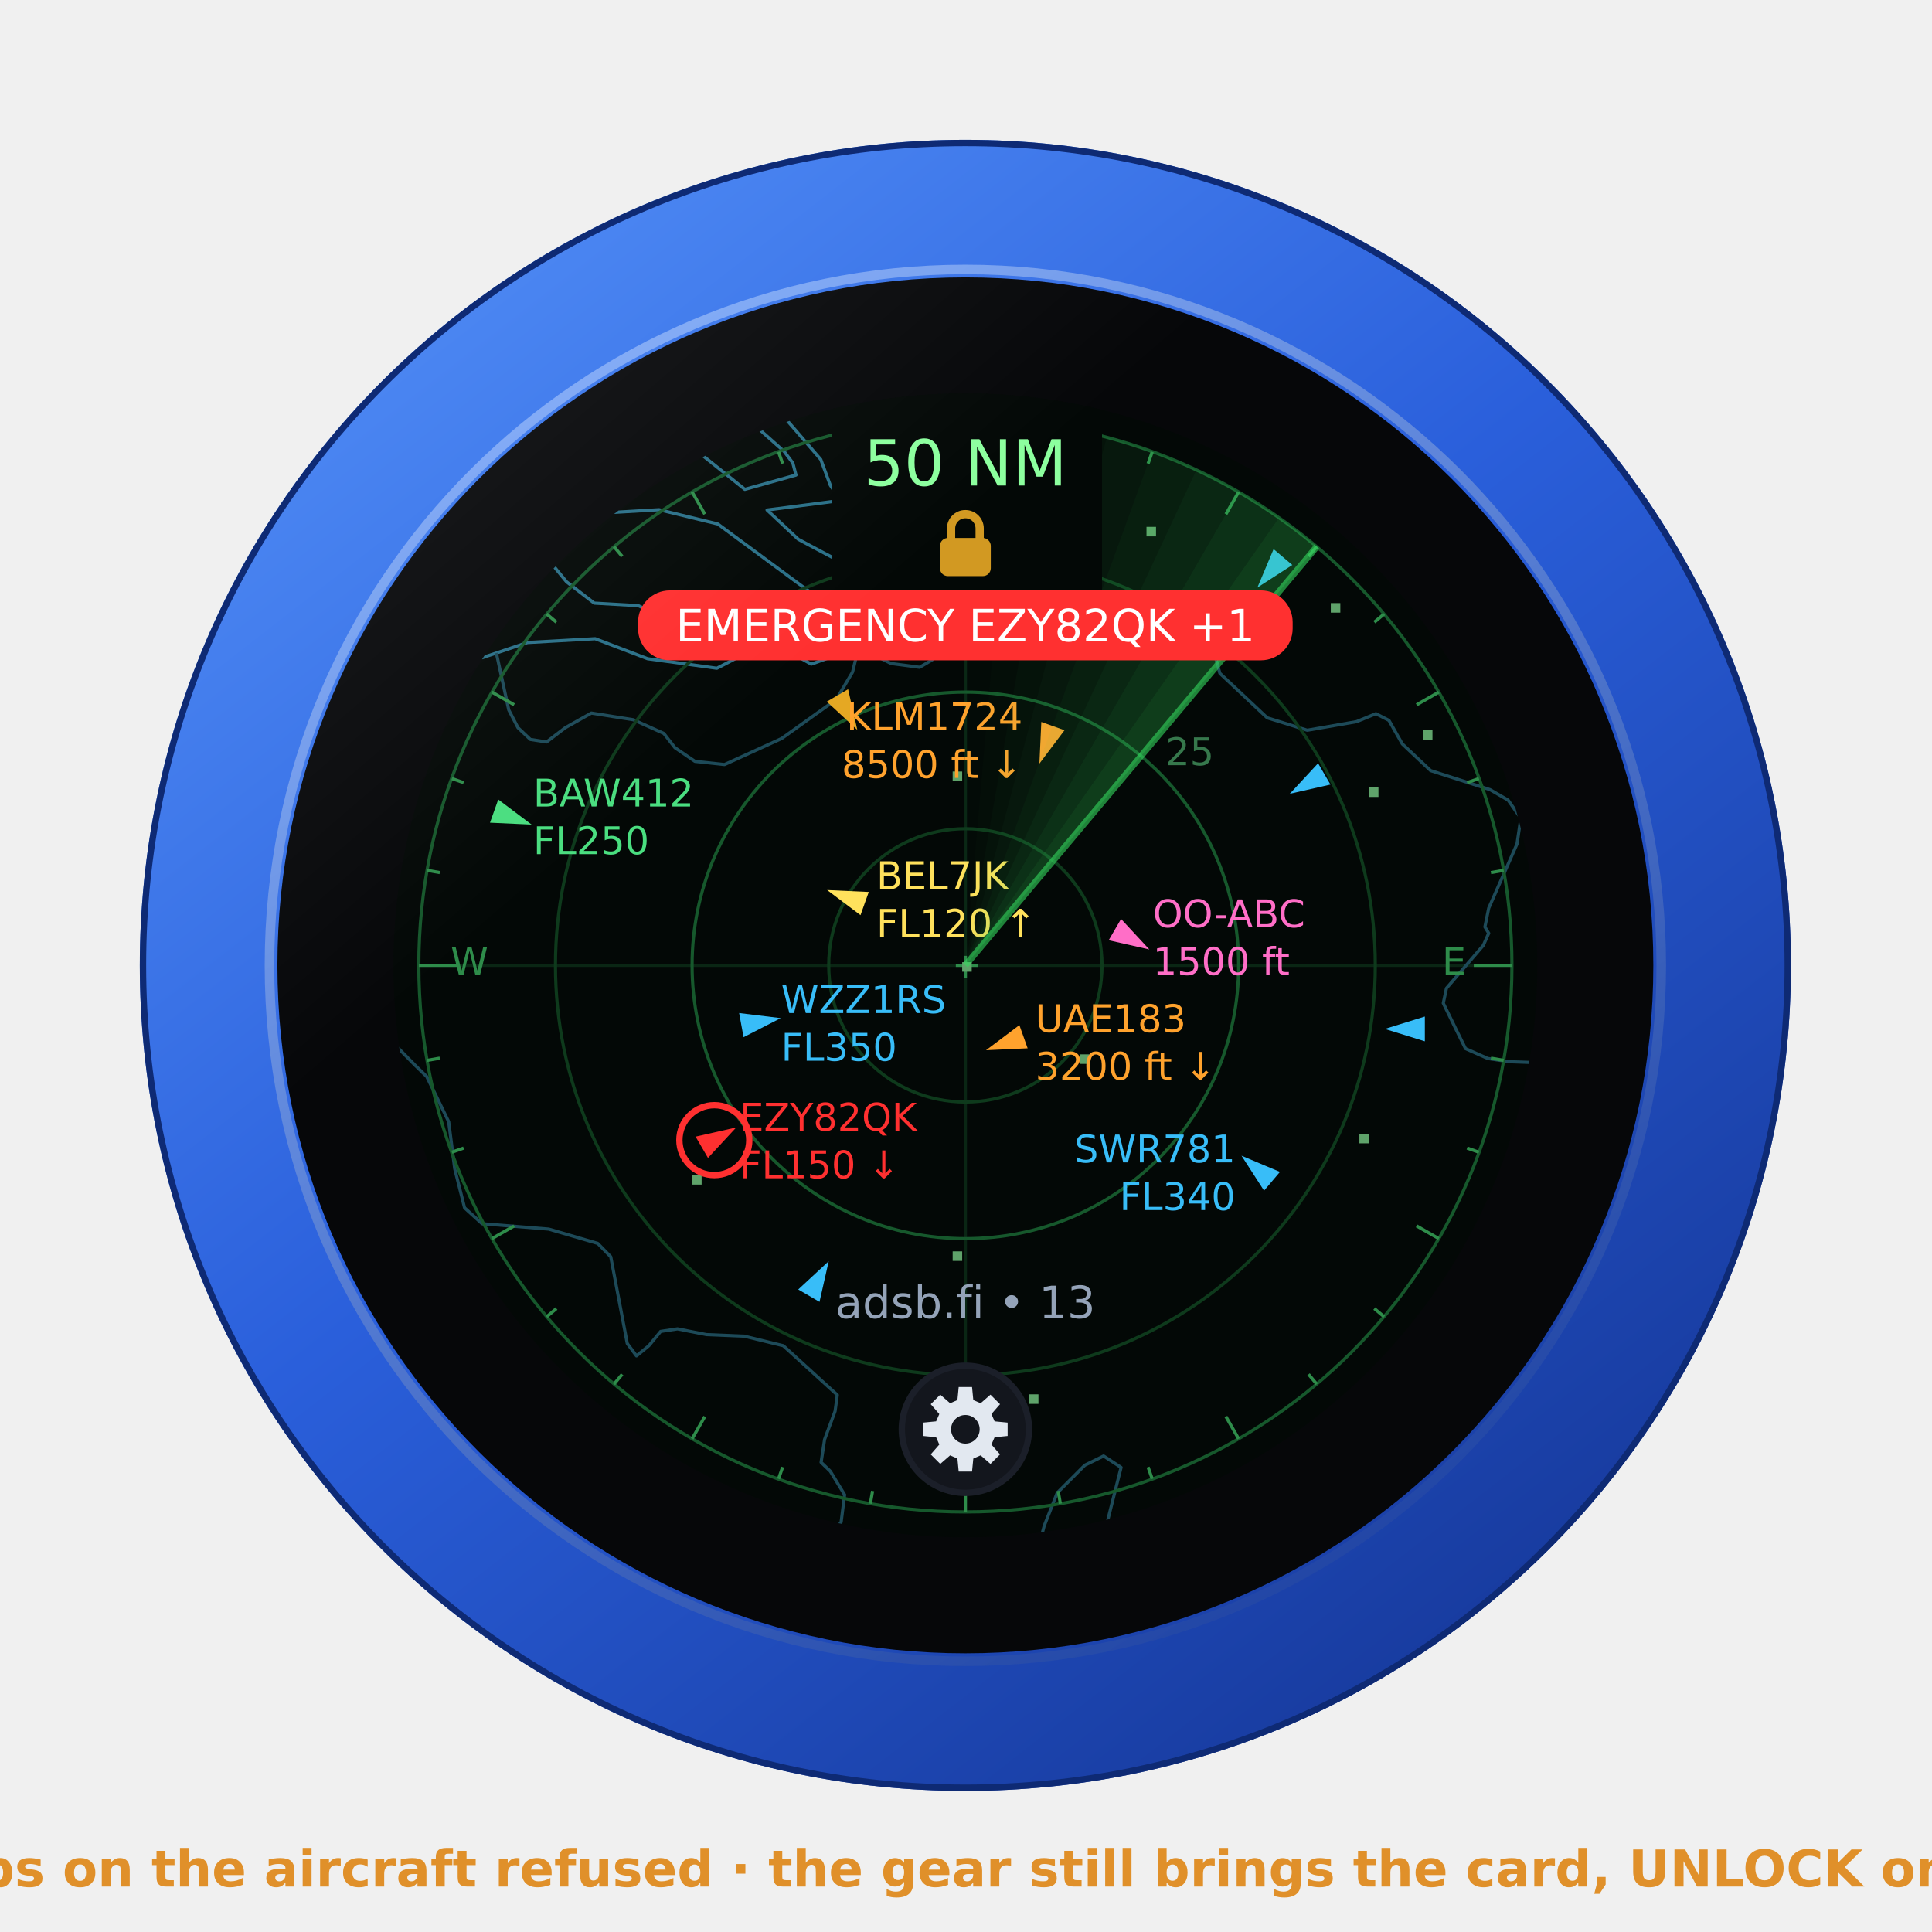
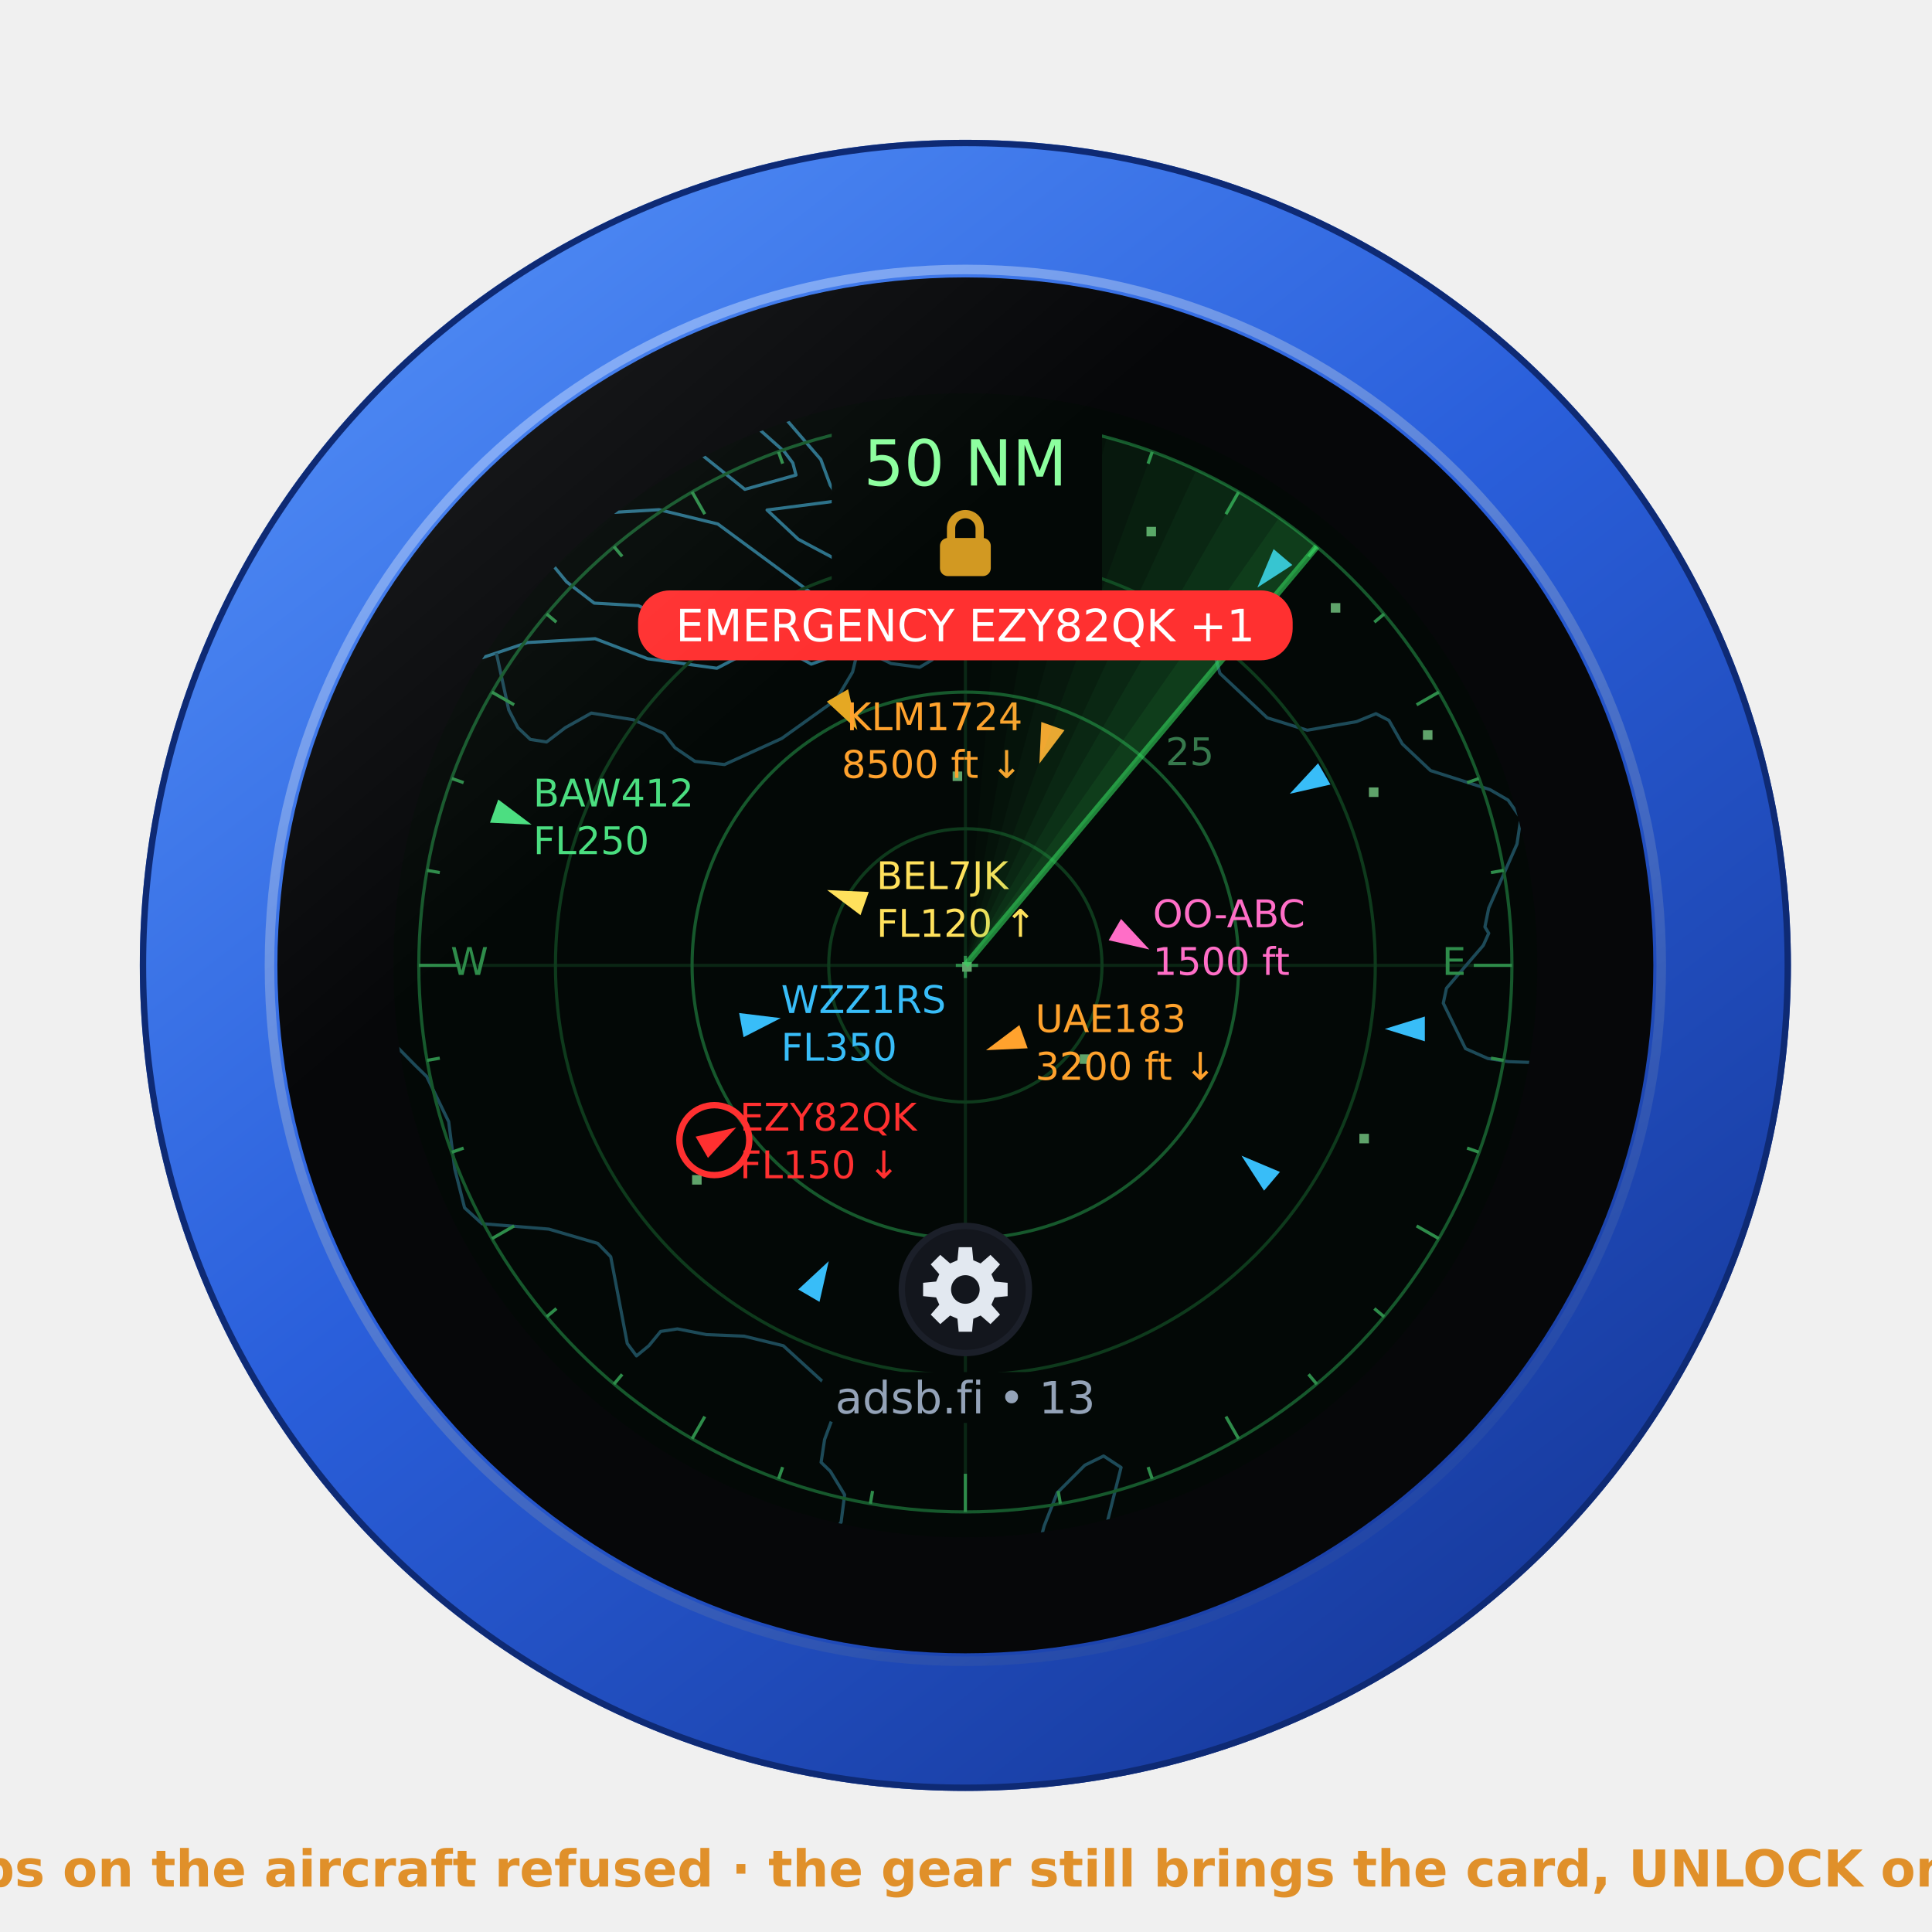
<svg xmlns="http://www.w3.org/2000/svg" viewBox="0 0 608 608" width="608" height="608" role="img" aria-label="Locked: the padlock under the range">
  <defs>
    <clipPath id="adsb-11-glass">
      <circle cx="180" cy="180" r="180" />
    </clipPath>
    <linearGradient id="adsb-11-alu" x1="0.15" y1="0.05" x2="0.85" y2="0.95">
      <stop offset="0" stop-color="#4F8BF5" />
      <stop offset="0.45" stop-color="#2A5FDB" />
      <stop offset="1" stop-color="#16389A" />
    </linearGradient>
    <linearGradient id="adsb-11-chamfer" x1="0.2" y1="0" x2="0.8" y2="1">
      <stop offset="0" stop-color="#9CC0FF" />
      <stop offset="1" stop-color="#1B3F9E" />
    </linearGradient>
    <linearGradient id="adsb-11-gloss" x1="0" y1="0" x2="0.6" y2="0.7">
      <stop offset="0" stop-color="#FFFFFF" stop-opacity="0.10" />
      <stop offset="0.5" stop-color="#FFFFFF" stop-opacity="0" />
    </linearGradient>
    <linearGradient id="adsb-11-upd" x1="0" y1="0" x2="0" y2="1">
      <stop offset="0" stop-color="#262015" />
      <stop offset="1" stop-color="#0C0E13" />
    </linearGradient>
    <marker id="adsb-11-arrow" viewBox="0 0 10 10" refX="7" refY="5" markerWidth="7" markerHeight="7" orient="auto-start-reverse">
      <path d="M0,1 L10,5 L0,9 z" fill="#E0902A" />
    </marker>
  </defs>
  <circle cx="303.8" cy="303.8" r="259.8" fill="url(#adsb-11-alu)" />
  <circle cx="303.8" cy="303.8" r="258.8" fill="none" stroke="#0E2A74" stroke-width="2" />
  <circle cx="303.8" cy="303.8" r="219.0" fill="none" stroke="url(#adsb-11-chamfer)" stroke-width="3" opacity="0.8" />
  <circle cx="303.8" cy="303.8" r="216.5" fill="#060709" />
  <g transform="translate(123.8,123.8)">
    <g clip-path="url(#adsb-11-glass)">
      <rect x="0" y="0" width="360" height="360" fill="#030806" />
      <clipPath id="adsb-11-glass">
        <circle cx="180" cy="180" r="172" />
      </clipPath>
      <g clip-path="url(#adsb-11-glass)">
        <path d="M180,8V352M8,180H352" stroke="#0A2614" stroke-width="1" />
        <path d="M110.3,7.0L89.5,5.6L77.7,9.0L77.8,13.1L82.0,19.7L93.4,16.4L110.6,30.2L126.7,25.7L125.7,21.9L123.0,18.3L110.3,7.0M503.3,-320.7L496.0,-330.6L483.5,-344.2L450.6,-342.8L423.3,-338.9L385.4,-337.2L360.8,-330.6L316.4,-308.6L305.2,-297.3L293.8,-273.1L255.1,-245.0L232.5,-234.2L226.2,-238.4L217.0,-241.0L209.7,-226.8L205.2,-213.9L190.1,-138.1L179.8,-110.6L165.9,-87.4L144.1,-58.9L134.1,-49.2L128.0,-45.5L120.3,-31.8L114.2,-15.3L110.0,-7.6L134.5,20.8L137.5,28.9L140.7,33.7L117.6,36.7L127.4,45.9L139.8,52.5L148.1,55.6L152.6,62.3L143.7,65.4L135.3,65.6L102.1,41.1L83.6,36.6L58.2,38.1L51.8,40.6L45.2,48.0L54.5,59.3L63.2,66.0L77.1,66.8L93.8,75.1L117.8,68.2L135.0,76.8L146.4,79.9L131.5,85.2L118.4,77.9L101.8,86.5L80.0,83.5L63.5,77.2L42.2,78.4L32.4,81.7L16.1,87.1L-18.4,104.9L-75.1,139.6L-85.4,145.9L-154.8,161.6L-173.6,172.9L-186.0,183.4L-194.2,196.9L-198.1,213.5L-201.8,305.4L-196.4,314.0L-202.2,318.4L-206.6,323.7L-220.6,347.8L-241.6,366.4L-283.4,384.6L-323.5,394.3L-379.4,427.3L-387.2,448.3L-389.5,457.4L-386.9,467.5L-367.6,476.8L-346.5,474.8L-349.5,479.9L-386.0,489.6L-405.2,504.3L-425.0,511.2L-471.5,499.3L-503.4,498.2L-528.6,491.3L-551.9,492.4L-559.3,480.6L-564.1,470.3L-568.4,449.0L-567.6,432.1L-581.5,426.5L-610.5,434.6L-625.7,431.9L-645.4,431.3L-647.8,442.1L-647.1,449.6L-639.8,471.3L-623.7,507.8L-609.8,530.7L-607.5,612.6L-596.4,634.9L-582.9,644.2L-590.9,646.5L-641.2,648.7L-644.8,640.8L-651.8,635.0L-660.6,647.8L-664.5,658.7L-674.4,645.7L-722.1,645.0L-754.2,668.1L-767.3,654.8L-794.6,615.6L-824.3,605.3L-855.6,611.1L-865.3,620.8L-887.3,632.2L-905.6,635.5L-932.1,632.8L-993.5,650.9L-1018.2,667.4L-1023.6,685.9L-1021.8,694.2L-1018.0,703.9L-1000.5,705.1L-992.7,702.0L-975.6,703.0L-971.8,705.2L-963.7,707.2" fill="none" stroke="#2A7088" stroke-width="1" stroke-linejoin="round" />
        <path d="M-75.1,139.6L-73.6,149.4L-68.6,162.0L-65.1,168.9L-68.0,177.9L-65.7,185.3L-56.3,198.6L-44.5,211.1L-34.1,219.1L-31.1,218.3L-23.4,216.0L-10.2,207.8L0.7,205.2L6.9,211.5L10.5,215.0L17.4,229.2L19.3,244.0L22.4,256.3L27.9,261.3L48.9,263.0L64.3,267.5L68.4,271.7L73.6,299.0L76.5,302.9L80.4,299.7L84.1,295.2L89.4,294.4L98.5,296.2L110.4,296.7L122.7,299.7L139.7,315.2L139.0,320.3L135.7,329.2L134.6,336.4L137.5,339.2L142.0,346.6L140.9,355.2L136.5,361.1L134.8,366.0L134.8,369.2L136.4,371.9L139.9,374.2L164.9,377.4L187.9,374.2L202.4,365.5L204.8,356.4L208.9,346.0L217.6,337.3L223.5,334.4L229.0,338.0L219.8,374.4L226.5,383.7L227.5,397.6L229.9,409.8L238.1,409.5L248.0,411.8L255.1,416.3L263.3,423.5L275.1,430.2L283.4,432.5L286.4,438.1L293.1,444.5L303.7,458.0L313.1,467.0L317.7,467.0L326.5,463.4L339.6,461.2L349.9,461.3M392.4,341.1L391.6,340.5L388.9,334.1L384.4,334.2L374.2,331.5L360.0,349.0L353.5,363.4L349.7,374.1L344.0,382.6L342.8,391.7L343.5,395.5L341.6,400.5L341.5,405.6L349.7,415.8L351.7,421.3L361.7,439.4L358.6,446.0L356.1,453.1L353.3,458.1L349.9,461.3M533.1,-311.4L532.0,-291.8L532.2,-253.0L530.8,-246.2L522.7,-229.8L514.1,-200.5L511.7,-181.2L509.2,-177.5L474.7,-177.6L469.8,-174.3L469.1,-170.1L470.8,-165.1L470.0,-160.2L467.3,-156.2L468.8,-149.8L474.8,-142.5L485.6,-138.0L497.3,-137.6L503.3,-138.4L507.7,-133.2L512.0,-125.2L511.7,-115.2L510.0,-101.7L504.5,-89.2L488.6,-74.8L481.5,-69.7L474.8,-67.1L471.6,-63.3L470.1,-58.5L470.4,-54.2L481.7,-42.7L481.5,-40.0L478.2,-34.0L473.8,-28.4L444.7,-16.6L432.6,-17.5L425.7,-11.7L423.6,-10.6L416.0,-15.9L399.0,-22.1L392.5,-20.0L389.0,-16.6L378.3,-12.5L370.6,-6.0L370.6,2.3L384.1,23.8L388.9,28.0L389.1,36.0L395.7,46.1L402.4,58.7L403.2,66.8L402.4,74.9L398.9,86.4L387.1,113.4L387.0,118.6L388.0,122.5L392.0,123.6L395.1,125.6L394.2,129.2L372.2,147.9L369.4,151.2L360.2,150.3L358.7,153.4L360.0,158.5L363.6,162.9L371.4,165.2L378.2,170.0L383.6,179.3L376.5,211.2M146.4,79.9L144.5,87.7L139.4,96.3L122.2,108.6L104.2,116.8L94.9,115.8L88.6,111.5L85.1,107.0L75.5,102.7L62.3,100.6L54.1,105.2L48.2,109.7L43.1,108.9L39.2,105.2L36.3,99.6L32.4,81.7M376.5,211.2L350.9,210.3L344.4,209.3L337.4,206.2L334.2,199.7L330.4,191.9L331.4,187.2L343.0,173.7L344.7,169.9L343.5,167.9L344.7,162.0L353.6,141.8L354.8,133.7L350.8,128.0L345.1,124.7L326.4,118.7L317.5,110.3L313.3,102.9L309.2,100.8L303.1,103.3L287.6,106.0L275.0,102.1L260.1,88.1L256.7,75.7L254.9,66.1L251.1,62.8L246.2,67.7L239.8,75.5L227.3,76.4L223.8,74.6L223.2,70.3L222.5,66.2L219.0,61.1L215.3,58.3L199.5,72.6L193.6,72.6L186.2,67.1L182.5,61.7L174.3,64.7L167.0,71.4L169.5,83.9L165.6,86.2L156.6,85.0L146.4,79.9" fill="none" stroke="#1D4A58" stroke-width="1" stroke-linejoin="round" />
        <circle cx="180" cy="180" r="43" fill="none" stroke="#0E3A1C" stroke-width="1" />
        <circle cx="180" cy="180" r="86" fill="none" stroke="#16582C" stroke-width="1" />
        <circle cx="180" cy="180" r="129" fill="none" stroke="#0E3A1C" stroke-width="1" />
        <circle cx="180" cy="180" r="172" fill="none" stroke="#16582C" stroke-width="1" />
        <line x1="180.0" y1="20.0" x2="180.0" y2="8.0" stroke="#2E8C4A" stroke-width="1" />
        <line x1="209.2" y1="14.6" x2="209.9" y2="10.6" stroke="#2E8C4A" stroke-width="1" />
        <line x1="237.5" y1="22.1" x2="238.8" y2="18.4" stroke="#2E8C4A" stroke-width="1" />
        <line x1="262.0" y1="38.0" x2="266.0" y2="31.0" stroke="#2E8C4A" stroke-width="1" />
        <line x1="288.0" y1="51.3" x2="290.6" y2="48.2" stroke="#2E8C4A" stroke-width="1" />
        <line x1="308.7" y1="72.0" x2="311.8" y2="69.4" stroke="#2E8C4A" stroke-width="1" />
        <line x1="322.0" y1="98.0" x2="329.0" y2="94.0" stroke="#2E8C4A" stroke-width="1" />
        <line x1="337.9" y1="122.5" x2="341.6" y2="121.2" stroke="#2E8C4A" stroke-width="1" />
        <line x1="345.4" y1="150.8" x2="349.4" y2="150.1" stroke="#2E8C4A" stroke-width="1" />
        <line x1="340.0" y1="180.0" x2="352.0" y2="180.0" stroke="#2E8C4A" stroke-width="1" />
        <line x1="345.4" y1="209.2" x2="349.4" y2="209.9" stroke="#2E8C4A" stroke-width="1" />
        <line x1="337.9" y1="237.5" x2="341.6" y2="238.8" stroke="#2E8C4A" stroke-width="1" />
        <line x1="322.0" y1="262.0" x2="329.0" y2="266.0" stroke="#2E8C4A" stroke-width="1" />
        <line x1="308.7" y1="288.0" x2="311.8" y2="290.6" stroke="#2E8C4A" stroke-width="1" />
        <line x1="288.0" y1="308.7" x2="290.6" y2="311.8" stroke="#2E8C4A" stroke-width="1" />
        <line x1="262.0" y1="322.0" x2="266.0" y2="329.0" stroke="#2E8C4A" stroke-width="1" />
        <line x1="237.5" y1="337.9" x2="238.8" y2="341.6" stroke="#2E8C4A" stroke-width="1" />
        <line x1="209.2" y1="345.4" x2="209.9" y2="349.4" stroke="#2E8C4A" stroke-width="1" />
        <line x1="180.0" y1="340.0" x2="180.0" y2="352.0" stroke="#2E8C4A" stroke-width="1" />
        <line x1="150.8" y1="345.4" x2="150.1" y2="349.4" stroke="#2E8C4A" stroke-width="1" />
        <line x1="122.5" y1="337.9" x2="121.2" y2="341.6" stroke="#2E8C4A" stroke-width="1" />
        <line x1="98.0" y1="322.0" x2="94.0" y2="329.0" stroke="#2E8C4A" stroke-width="1" />
        <line x1="72.0" y1="308.7" x2="69.4" y2="311.8" stroke="#2E8C4A" stroke-width="1" />
        <line x1="51.3" y1="288.0" x2="48.2" y2="290.6" stroke="#2E8C4A" stroke-width="1" />
        <line x1="38.0" y1="262.0" x2="31.0" y2="266.0" stroke="#2E8C4A" stroke-width="1" />
        <line x1="22.1" y1="237.5" x2="18.4" y2="238.8" stroke="#2E8C4A" stroke-width="1" />
        <line x1="14.6" y1="209.2" x2="10.6" y2="209.9" stroke="#2E8C4A" stroke-width="1" />
        <line x1="20.0" y1="180.0" x2="8.0" y2="180.0" stroke="#2E8C4A" stroke-width="1" />
        <line x1="14.6" y1="150.8" x2="10.6" y2="150.1" stroke="#2E8C4A" stroke-width="1" />
        <line x1="22.1" y1="122.5" x2="18.4" y2="121.2" stroke="#2E8C4A" stroke-width="1" />
        <line x1="38.0" y1="98.0" x2="31.0" y2="94.0" stroke="#2E8C4A" stroke-width="1" />
        <line x1="51.3" y1="72.0" x2="48.2" y2="69.4" stroke="#2E8C4A" stroke-width="1" />
        <line x1="72.0" y1="51.3" x2="69.4" y2="48.2" stroke="#2E8C4A" stroke-width="1" />
        <line x1="98.0" y1="38.0" x2="94.0" y2="31.0" stroke="#2E8C4A" stroke-width="1" />
        <line x1="122.5" y1="22.1" x2="121.2" y2="18.4" stroke="#2E8C4A" stroke-width="1" />
        <line x1="150.8" y1="14.6" x2="150.1" y2="10.6" stroke="#2E8C4A" stroke-width="1" />
        <path d="M177,180H184M180,177V184" stroke="#2E8C4A" stroke-width="1" />
      </g>
      <rect x="138" y="0" width="85" height="62" fill="#030806" />
      <rect x="200" y="315" width="3" height="3" fill="#5FA36A" />
      <rect x="176" y="270" width="3" height="3" fill="#5FA36A" />
      <rect x="94" y="246" width="3" height="3" fill="#5FA36A" />
      <rect x="304" y="233" width="3" height="3" fill="#5FA36A" />
      <rect x="216" y="208" width="3" height="3" fill="#5FA36A" />
      <rect x="179" y="179" width="3" height="3" fill="#5FA36A" />
      <rect x="307" y="124" width="3" height="3" fill="#5FA36A" />
      <rect x="176" y="119" width="3" height="3" fill="#5FA36A" />
      <rect x="324" y="106" width="3" height="3" fill="#5FA36A" />
      <rect x="295" y="66" width="3" height="3" fill="#5FA36A" />
      <rect x="237" y="42" width="3" height="3" fill="#5FA36A" />
      <polygon points="186.5,206.7 197.0,198.8 199.6,206.1" fill="#FFA22D" />
      <polygon points="136.5,156.3 149.6,156.9 147.0,164.2" fill="#FFE15C" />
      <polygon points="237.9,175.0 225.1,172.1 229.0,165.4" fill="#FF6EC7" />
      <polygon points="121.9,196.6 110.2,202.6 108.8,195.0" fill="#38BDF8" />
      <polygon points="203.3,116.5 203.9,103.4 211.2,106.0" fill="#FFA22D" />
      <polygon points="146.0,105.9 136.4,97.0 143.1,93.1" fill="#E5A823" />
      <polygon points="107.9,231.0 99.0,240.6 95.1,233.9" fill="#FF3030" />
      <circle cx="101" cy="235" r="11" fill="none" stroke="#FF3030" stroke-width="2" />
      <polygon points="137.0,273.1 134.1,285.9 127.4,282.0" fill="#38BDF8" />
      <polygon points="266.9,239.9 279.0,245.0 274.0,250.9" fill="#38BDF8" />
      <polygon points="282.1,126.0 291.0,116.4 294.9,123.1" fill="#38BDF8" />
      <polygon points="312.0,200.0 324.6,196.1 324.6,203.9" fill="#38BDF8" />
      <polygon points="43.5,135.7 30.4,135.1 33.0,127.8" fill="#4ADE80" />
      <polygon points="271.9,61.1 277.0,49.0 282.9,54.0" fill="#38BDF8" />
      <text x="243.0" y="117.0" font-size="12" fill="#36784C" font-family="DejaVu Sans,Verdana,sans-serif" font-weight="400" text-anchor="start">25</text>
      <text x="330.0" y="183.0" font-size="12" fill="#2E8C4A" font-family="DejaVu Sans,Verdana,sans-serif" font-weight="400" text-anchor="start">E</text>
      <text x="18.0" y="183.0" font-size="12" fill="#2E8C4A" font-family="DejaVu Sans,Verdana,sans-serif" font-weight="400" text-anchor="start">W</text>
      <text x="202.0" y="201.0" font-size="12" fill="#FFA22D" font-family="DejaVu Sans,Verdana,sans-serif" font-weight="400" text-anchor="start">UAE183</text>
      <text x="202.0" y="216.0" font-size="12" fill="#FFA22D" font-family="DejaVu Sans,Verdana,sans-serif" font-weight="400" text-anchor="start">3200 ft ↓</text>
      <text x="152.0" y="156.0" font-size="12" fill="#FFE15C" font-family="DejaVu Sans,Verdana,sans-serif" font-weight="400" text-anchor="start">BEL7JK</text>
      <text x="152.0" y="171.0" font-size="12" fill="#FFE15C" font-family="DejaVu Sans,Verdana,sans-serif" font-weight="400" text-anchor="start">FL120 ↑</text>
      <text x="239.0" y="168.0" font-size="12" fill="#FF6EC7" font-family="DejaVu Sans,Verdana,sans-serif" font-weight="400" text-anchor="start">OO-ABC</text>
      <text x="239.0" y="183.0" font-size="12" fill="#FF6EC7" font-family="DejaVu Sans,Verdana,sans-serif" font-weight="400" text-anchor="start">1500 ft</text>
      <text x="122.0" y="195.0" font-size="12" fill="#38BDF8" font-family="DejaVu Sans,Verdana,sans-serif" font-weight="400" text-anchor="start">WZZ1RS</text>
      <text x="122.0" y="210.0" font-size="12" fill="#38BDF8" font-family="DejaVu Sans,Verdana,sans-serif" font-weight="400" text-anchor="start">FL350</text>
      <text x="198.0" y="106.0" font-size="12" fill="#FFA22D" font-family="DejaVu Sans,Verdana,sans-serif" font-weight="400" text-anchor="end">KLM1724</text>
      <text x="198.0" y="121.0" font-size="12" fill="#FFA22D" font-family="DejaVu Sans,Verdana,sans-serif" font-weight="400" text-anchor="end">8500 ft ↓</text>
      <text x="109.0" y="232.0" font-size="12" fill="#FF3030" font-family="DejaVu Sans,Verdana,sans-serif" font-weight="400" text-anchor="start">EZY82QK</text>
      <text x="109.0" y="247.0" font-size="12" fill="#FF3030" font-family="DejaVu Sans,Verdana,sans-serif" font-weight="400" text-anchor="start">FL150 ↓</text>
-       <text x="265.0" y="242.0" font-size="12" fill="#38BDF8" font-family="DejaVu Sans,Verdana,sans-serif" font-weight="400" text-anchor="end">SWR781</text>
-       <text x="265.0" y="257.0" font-size="12" fill="#38BDF8" font-family="DejaVu Sans,Verdana,sans-serif" font-weight="400" text-anchor="end">FL340</text>
      <text x="44.0" y="130.0" font-size="12" fill="#4ADE80" font-family="DejaVu Sans,Verdana,sans-serif" font-weight="400" text-anchor="start">BAW412</text>
      <text x="44.0" y="145.0" font-size="12" fill="#4ADE80" font-family="DejaVu Sans,Verdana,sans-serif" font-weight="400" text-anchor="start">FL250</text>
      <g clip-path="url(#adsb-11-glass)">
        <path d="M180,180L278.7,39.1A172,172 0 0 1 290.6,48.2Z" fill="#35DB5F" fill-opacity="0.251" />
        <path d="M180,180L266.0,31.0A172,172 0 0 1 278.7,39.1Z" fill="#35DB5F" fill-opacity="0.196" />
        <path d="M180,180L252.7,24.1A172,172 0 0 1 266.0,31.0Z" fill="#35DB5F" fill-opacity="0.149" />
        <path d="M180,180L238.8,18.4A172,172 0 0 1 252.7,24.1Z" fill="#35DB5F" fill-opacity="0.110" />
        <path d="M180,180L224.5,13.9A172,172 0 0 1 238.8,18.4Z" fill="#35DB5F" fill-opacity="0.078" />
        <path d="M180,180L209.9,10.6A172,172 0 0 1 224.5,13.9Z" fill="#35DB5F" fill-opacity="0.051" />
        <path d="M180,180L195.0,8.7A172,172 0 0 1 209.9,10.6Z" fill="#35DB5F" fill-opacity="0.031" />
        <path d="M180,180L180.0,8.0A172,172 0 0 1 195.0,8.7Z" fill="#35DB5F" fill-opacity="0.016" />
        <line x1="180" y1="180" x2="290.6" y2="48.2" stroke="#35DB5F" stroke-opacity="0.59" stroke-width="2" />
        <rect x="138" y="0" width="85" height="62" fill="#030806" />
      </g>
      <text x="180.0" y="29.0" font-size="20" fill="#8CFF9E" font-family="DejaVu Sans,Verdana,sans-serif" font-weight="400" text-anchor="middle">50 NM</text>
-       <text x="180.0" y="291.0" font-size="14" fill="#94A3B8" font-family="DejaVu Sans,Verdana,sans-serif" font-weight="400" text-anchor="middle">adsb.fi  •  13</text>
-       <circle cx="180" cy="326" r="20" fill="#13161D" stroke="#1B1F29" stroke-width="2" />
-       <polygon points="177.5,316.8 177.9,312.7 182.1,312.7 182.5,316.8 184.8,317.8 187.9,315.1 190.9,318.1 188.2,321.2 189.2,323.5 193.3,323.9 193.3,328.1 189.2,328.5 188.2,330.8 190.9,333.9 187.9,336.9 184.8,334.2 182.5,335.2 182.1,339.3 177.9,339.3 177.5,335.2 175.2,334.2 172.1,336.9 169.1,333.9 171.8,330.8 170.8,328.5 166.7,328.1 166.7,323.9 170.8,323.5 171.8,321.2 169.1,318.1 172.1,315.1 175.2,317.8" fill="#E2E8F0" />
-       <circle cx="180" cy="326" r="4.5" fill="#13161D" />
+       <rect x="134.0" y="308" width="92" height="16" rx="6" fill="#030806" />
+       <text x="180.0" y="321.0" font-size="14" fill="#94A3B8" font-family="DejaVu Sans,Verdana,sans-serif" font-weight="400" text-anchor="middle">adsb.fi  •  13</text>
+       <circle cx="180" cy="282" r="20" fill="#13161D" stroke="#1B1F29" stroke-width="2" />
+       <polygon points="177.5,272.8 177.9,268.7 182.1,268.7 182.5,272.8 184.8,273.8 187.9,271.1 190.9,274.1 188.2,277.2 189.2,279.5 193.3,279.9 193.3,284.1 189.2,284.5 188.2,286.8 190.9,289.9 187.9,292.9 184.8,290.2 182.5,291.2 182.1,295.3 177.9,295.3 177.5,291.2 175.2,290.2 172.1,292.9 169.1,289.9 171.8,286.8 170.8,284.5 166.7,284.1 166.7,279.9 170.8,279.5 171.8,277.2 169.1,274.1 172.1,271.1 175.2,273.8" fill="#E2E8F0" />
+       <circle cx="180" cy="282" r="4.5" fill="#13161D" />
      <rect x="77.0" y="62" width="206" height="22" rx="10" fill="#FF3030" />
      <text x="180.0" y="78.0" font-size="14" fill="#FFFFFF" font-family="DejaVu Sans,Verdana,sans-serif" font-weight="400" text-anchor="middle">EMERGENCY  EZY82QK  +1</text>
      <g transform="translate(172.0,36.5)">
        <rect x="0" y="9" width="16" height="12" rx="2.5" fill="#D29922" />
        <path d="M3.5,9.5 V6 a4.5,4.5 0 0 1 9,0 V9.5" fill="none" stroke="#D29922" stroke-width="2.6" />
      </g>
    </g>
  </g>
  <circle cx="303.8" cy="303.8" r="216.5" fill="url(#adsb-11-gloss)" />
  <text x="303.8" y="593.7" font-size="16" fill="#E0902A" font-family="DejaVu Sans,Verdana,sans-serif" font-weight="700" text-anchor="middle">taps on the aircraft refused  ·  the gear still brings the card, UNLOCK on it</text>
</svg>
